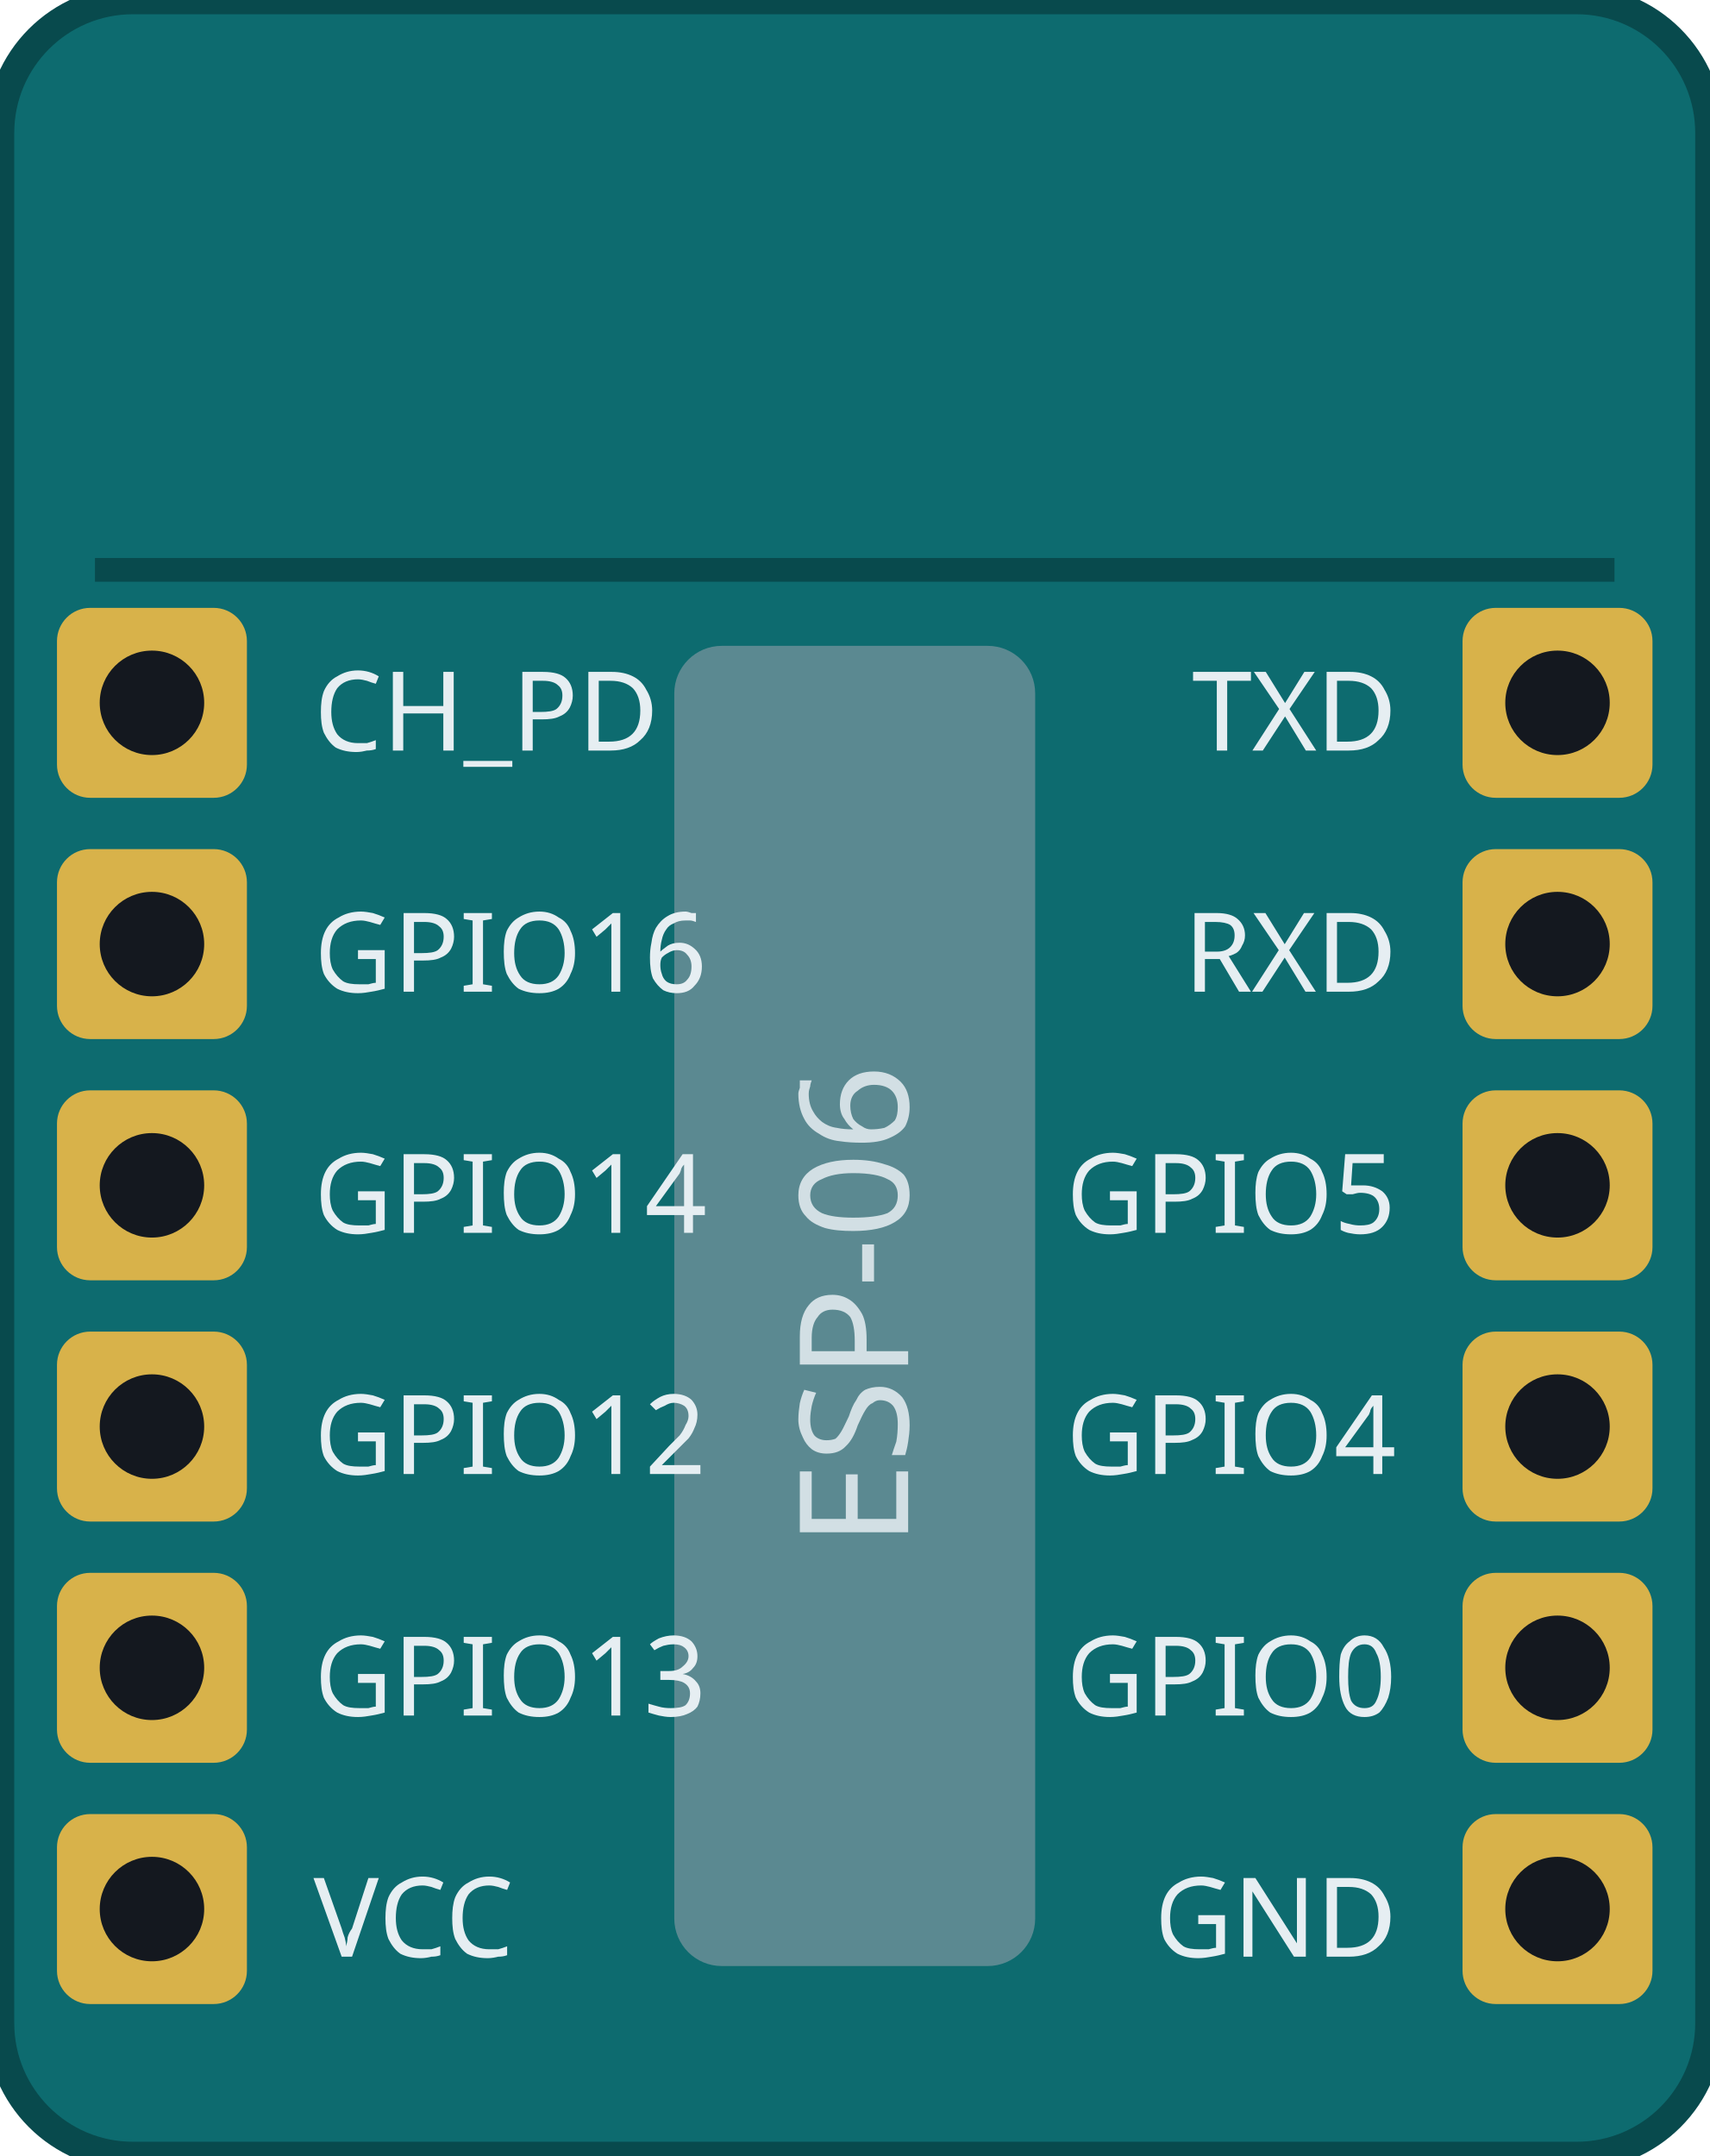
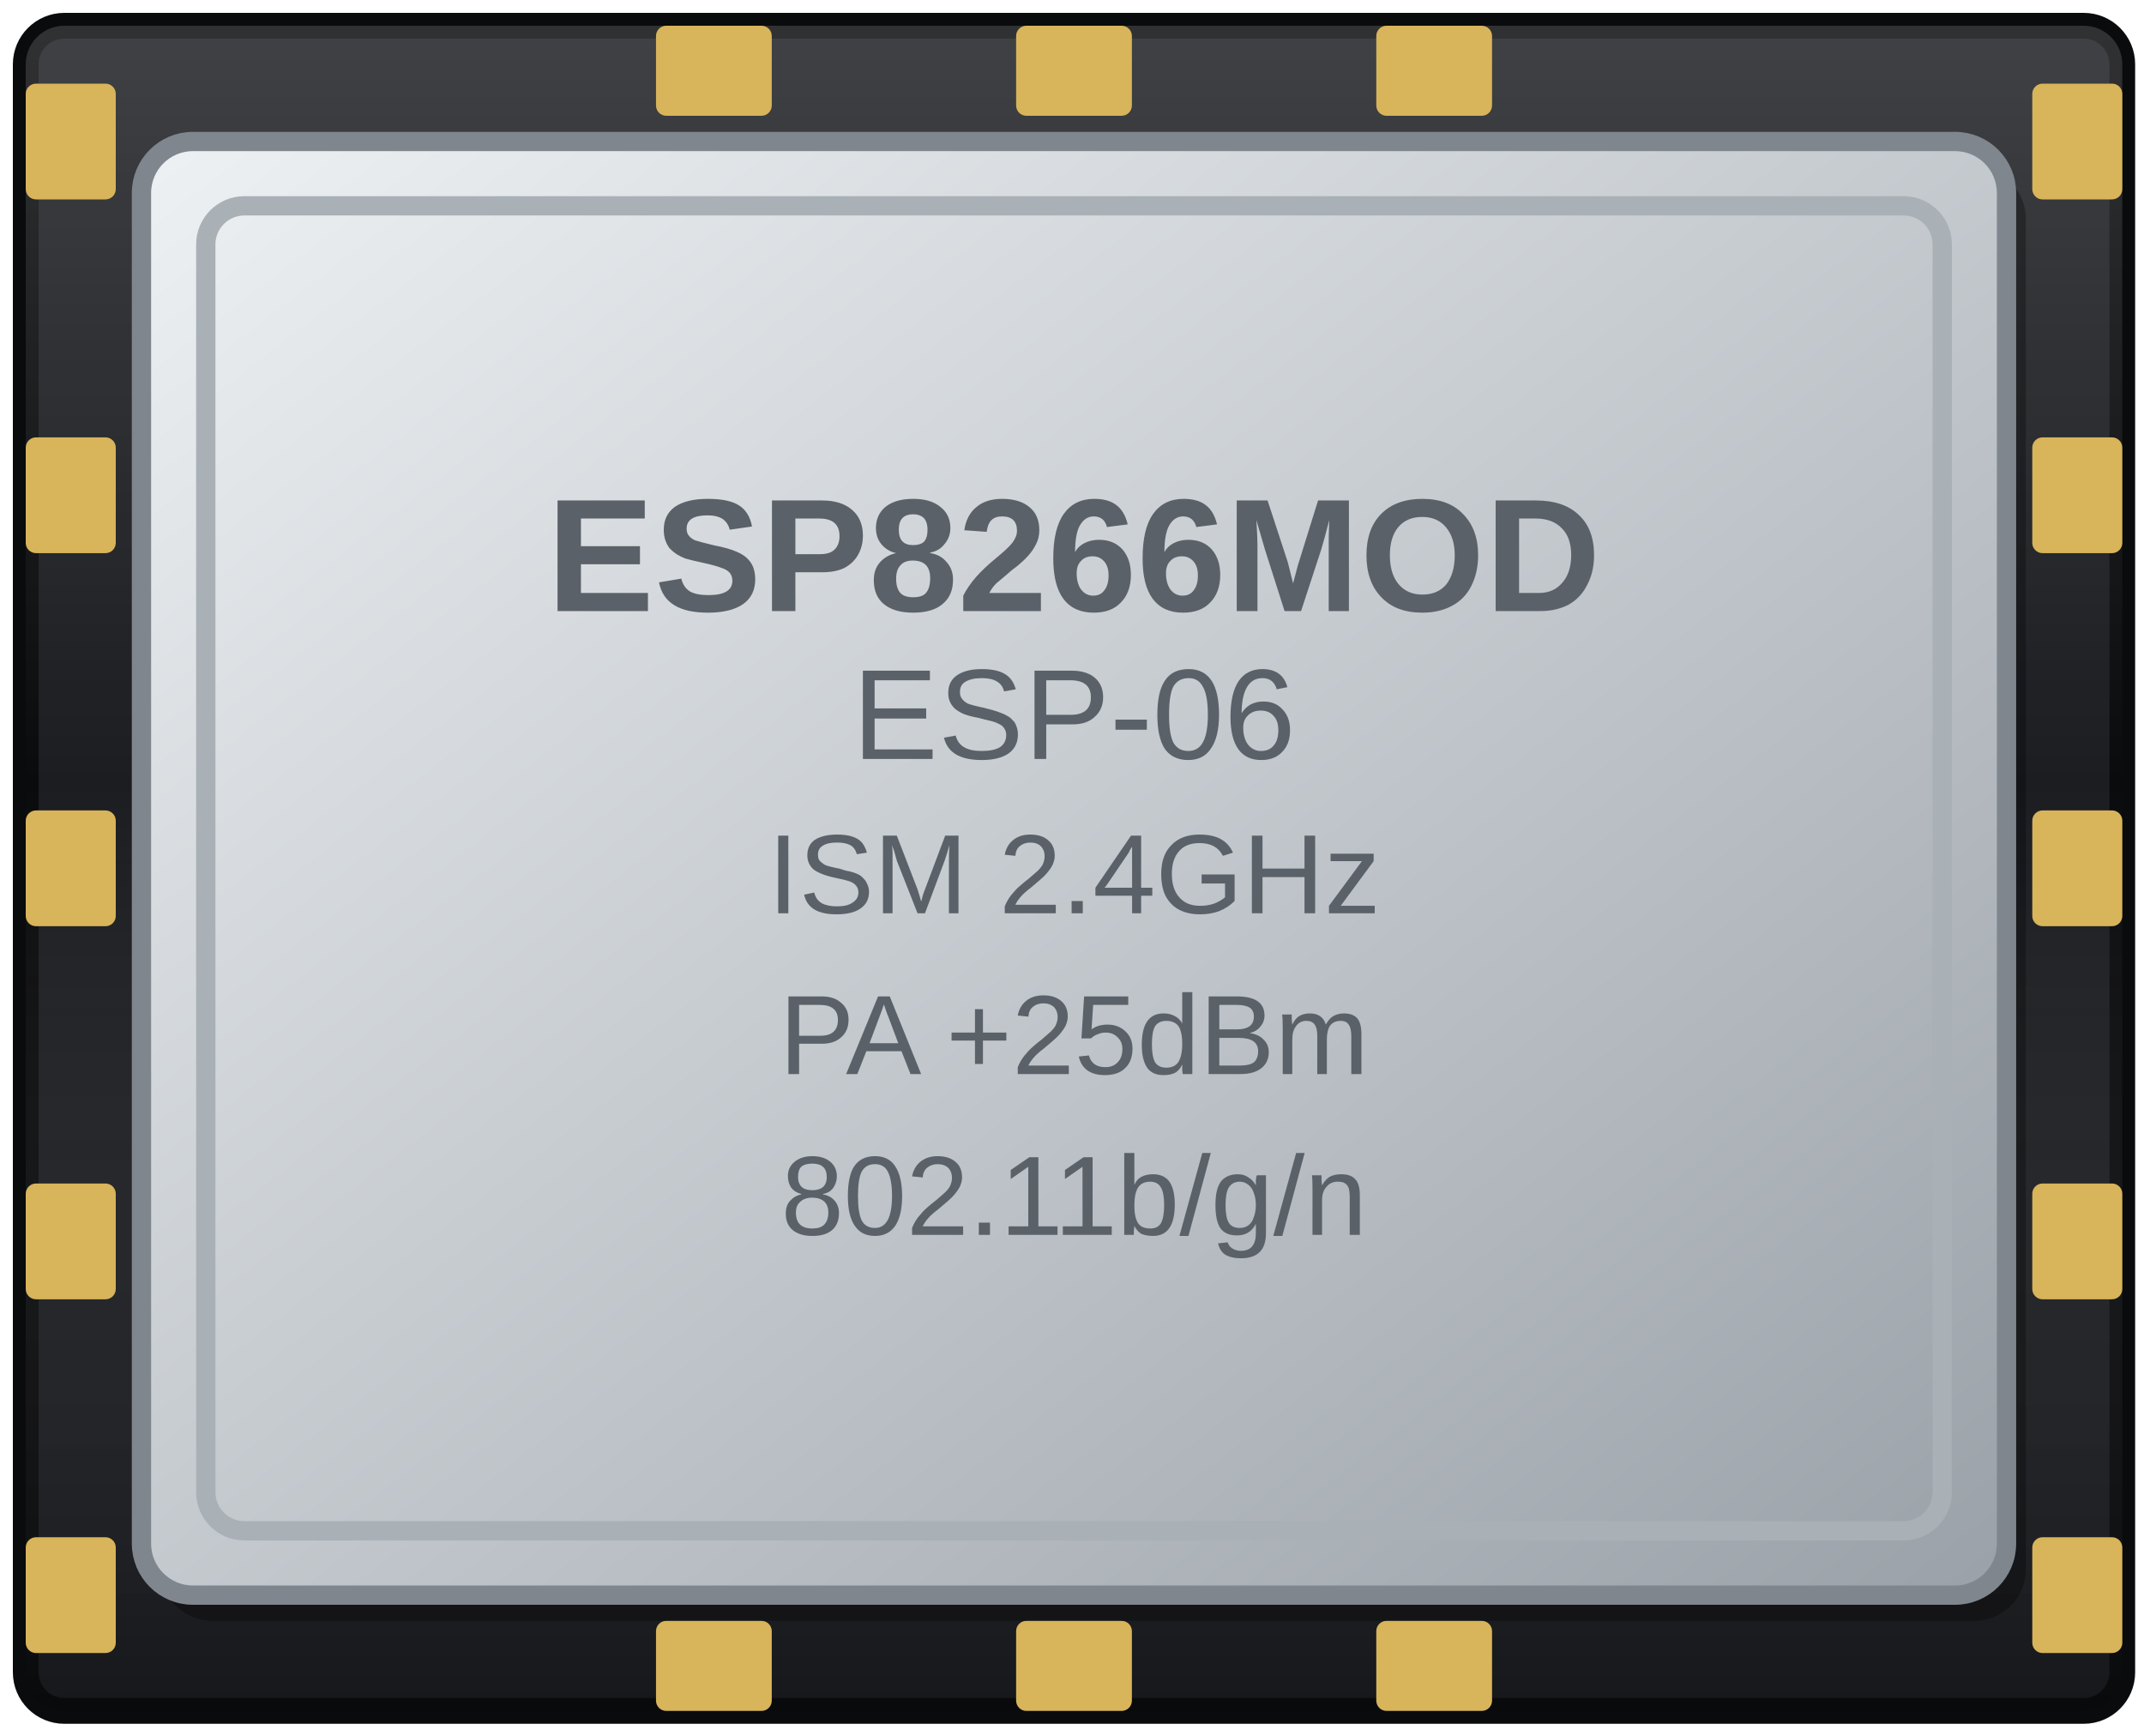
- <svg xmlns="http://www.w3.org/2000/svg" version="1.1" width="18.0mm" height="22.7mm" viewBox="0 0 18.0 22.7">
-   <rect x="0" y="0" width="18.0" height="22.7" rx="1.4" fill="#0d6b6f" />
-   <rect x="0" y="0" width="18.0" height="22.7" rx="1.4" fill="none" stroke="#084a4d" stroke-width="0.3" />
-   <line x1="1.0" y1="6.00" x2="17.00" y2="6.00" stroke="#084a4d" stroke-width="0.25" />
-   <rect x="7.10" y="6.80" width="3.8" height="13.90" rx="0.5" fill="#9aa3ad" opacity="0.55" />
-   <rect x="0.60" y="6.40" width="2.0" height="2.0" rx="0.35" fill="#d8b24a" />
-   <circle cx="1.60" cy="7.40" r="0.55" fill="#14181f" />
-   <rect x="0.60" y="8.94" width="2.0" height="2.0" rx="0.35" fill="#d8b24a" />
-   <circle cx="1.60" cy="9.94" r="0.55" fill="#14181f" />
-   <rect x="0.60" y="11.48" width="2.0" height="2.0" rx="0.35" fill="#d8b24a" />
-   <circle cx="1.60" cy="12.48" r="0.55" fill="#14181f" />
-   <rect x="0.60" y="14.02" width="2.0" height="2.0" rx="0.35" fill="#d8b24a" />
-   <circle cx="1.60" cy="15.02" r="0.55" fill="#14181f" />
-   <rect x="0.60" y="16.56" width="2.0" height="2.0" rx="0.35" fill="#d8b24a" />
-   <circle cx="1.60" cy="17.56" r="0.55" fill="#14181f" />
-   <rect x="0.60" y="19.10" width="2.0" height="2.0" rx="0.35" fill="#d8b24a" />
-   <circle cx="1.60" cy="20.10" r="0.55" fill="#14181f" />
-   <rect x="15.40" y="6.40" width="2.0" height="2.0" rx="0.35" fill="#d8b24a" />
-   <circle cx="16.40" cy="7.40" r="0.55" fill="#14181f" />
-   <rect x="15.40" y="8.94" width="2.0" height="2.0" rx="0.35" fill="#d8b24a" />
-   <circle cx="16.40" cy="9.94" r="0.55" fill="#14181f" />
-   <rect x="15.40" y="11.48" width="2.0" height="2.0" rx="0.35" fill="#d8b24a" />
-   <circle cx="16.40" cy="12.48" r="0.55" fill="#14181f" />
-   <rect x="15.40" y="14.02" width="2.0" height="2.0" rx="0.35" fill="#d8b24a" />
-   <circle cx="16.40" cy="15.02" r="0.55" fill="#14181f" />
-   <rect x="15.40" y="16.56" width="2.0" height="2.0" rx="0.35" fill="#d8b24a" />
-   <circle cx="16.40" cy="17.56" r="0.55" fill="#14181f" />
-   <rect x="15.40" y="19.10" width="2.0" height="2.0" rx="0.35" fill="#d8b24a" />
-   <circle cx="16.40" cy="20.10" r="0.55" fill="#14181f" />
-   <text x="3.30" y="7.90" fill="#e6eef2" font-size="1.15px" font-family="Verdana">CH_PD</text>
-   <text x="3.30" y="10.44" fill="#e6eef2" font-size="1.15px" font-family="Verdana">GPIO16</text>
-   <text x="3.30" y="12.98" fill="#e6eef2" font-size="1.15px" font-family="Verdana">GPIO14</text>
-   <text x="3.30" y="15.52" fill="#e6eef2" font-size="1.15px" font-family="Verdana">GPIO12</text>
-   <text x="3.30" y="18.06" fill="#e6eef2" font-size="1.15px" font-family="Verdana">GPIO13</text>
-   <text x="3.30" y="20.60" fill="#e6eef2" font-size="1.15px" font-family="Verdana">VCC</text>
-   <text x="14.70" y="7.90" fill="#e6eef2" font-size="1.15px" text-anchor="end" font-family="Verdana">TXD</text>
-   <text x="14.70" y="10.44" fill="#e6eef2" font-size="1.15px" text-anchor="end" font-family="Verdana">RXD</text>
-   <text x="14.70" y="12.98" fill="#e6eef2" font-size="1.15px" text-anchor="end" font-family="Verdana">GPIO5</text>
-   <text x="14.70" y="15.52" fill="#e6eef2" font-size="1.15px" text-anchor="end" font-family="Verdana">GPIO4</text>
-   <text x="14.70" y="18.06" fill="#e6eef2" font-size="1.15px" text-anchor="end" font-family="Verdana">GPIO0</text>
-   <text x="14.70" y="20.60" fill="#e6eef2" font-size="1.15px" text-anchor="end" font-family="Verdana">GND</text>
-   <text x="9.00" y="14.31" fill="#e6eef2" font-size="1.6px" text-anchor="middle" font-family="Verdana" opacity="0.85" transform="rotate(-90 9.00 13.75)">ESP-06</text>
+ <svg xmlns="http://www.w3.org/2000/svg" version="1.1" width="63px" height="51px" viewBox="0 0 63 51">
+   <defs>
+     <linearGradient id="luz" x1="0" y1="0" x2="0" y2="1">
+       <stop offset="0" stop-color="#ffffff" stop-opacity="0.16" />
+       <stop offset="0.45" stop-color="#ffffff" stop-opacity="0" />
+       <stop offset="1" stop-color="#000000" stop-opacity="0.22" />
+     </linearGradient>
+     <linearGradient id="metal" x1="0" y1="0" x2="0" y2="1">
+       <stop offset="0" stop-color="#f4f6f8" />
+       <stop offset="0.5" stop-color="#b9bfc6" />
+       <stop offset="1" stop-color="#868d95" />
+     </linearGradient>
+     <linearGradient id="metal-h" x1="0" y1="0" x2="1" y2="0">
+       <stop offset="0" stop-color="#8a9199" />
+       <stop offset="0.35" stop-color="#eef1f4" />
+       <stop offset="0.7" stop-color="#b3b9c0" />
+       <stop offset="1" stop-color="#7c838b" />
+     </linearGradient>
+     <radialGradient id="lata" cx="0.4" cy="0.38" r="0.66">
+       <stop offset="0" stop-color="#f6f8fa" />
+       <stop offset="0.6" stop-color="#c3c9cf" />
+       <stop offset="1" stop-color="#8c939b" />
+     </radialGradient>
+     <linearGradient id="plastico" x1="0" y1="0" x2="0" y2="1">
+       <stop offset="0" stop-color="#3a3c40" />
+       <stop offset="1" stop-color="#16171a" />
+     </linearGradient>
+     <linearGradient id="ouro" x1="0" y1="0" x2="0" y2="1">
+       <stop offset="0" stop-color="#f4dc8c" />
+       <stop offset="1" stop-color="#b88a2c" />
+     </linearGradient>
+     <linearGradient id="blindagem" x1="0" y1="0" x2="1" y2="1">
+       <stop offset="0" stop-color="#eef1f3" />
+       <stop offset="0.45" stop-color="#c8cdd2" />
+       <stop offset="1" stop-color="#9aa1a8" />
+     </linearGradient>
+     <radialGradient id="cupula" cx="0.36" cy="0.3" r="0.78">
+       <stop offset="0" stop-color="#ffffff" stop-opacity="0.6" />
+       <stop offset="0.32" stop-color="#ffffff" stop-opacity="0.1" />
+       <stop offset="1" stop-color="#000000" stop-opacity="0.32" />
+     </radialGradient>
+     <linearGradient id="ceramica" x1="0" y1="0" x2="0" y2="1">
+       <stop offset="0" stop-color="#f4f1e8" />
+       <stop offset="1" stop-color="#cfc9b8" />
+     </linearGradient>
+   </defs>
+   <path fill-rule="evenodd" d="M1.89 0.756 L61.228 0.756 A1.134 1.134 0 0 1 62.362 1.89 L62.362 49.134 A1.134 1.134 0 0 1 61.228 50.268 L1.89 50.268 A1.134 1.134 0 0 1 0.756 49.134 L0.756 1.89 A1.134 1.134 0 0 1 1.89 0.756 Z" fill="#1b1d21" stroke="#0a0b0d" stroke-width="0.756" />
+   <path fill-rule="evenodd" d="M1.89 0.756 L61.228 0.756 A1.134 1.134 0 0 1 62.362 1.89 L62.362 49.134 A1.134 1.134 0 0 1 61.228 50.268 L1.89 50.268 A1.134 1.134 0 0 1 0.756 49.134 L0.756 1.89 A1.134 1.134 0 0 1 1.89 0.756 Z" fill="url(#luz)" />
+   <rect x="0.756" y="12.85" width="2.646" height="3.402" rx="0.302" fill="#d8b45a" />
+   <rect x="0.756" y="23.811" width="2.646" height="3.402" rx="0.302" fill="#d8b45a" />
+   <rect x="0.756" y="34.772" width="2.646" height="3.402" rx="0.302" fill="#d8b45a" />
+   <rect x="19.276" y="0.756" width="3.402" height="2.646" rx="0.302" fill="#d8b45a" />
+   <rect x="29.858" y="0.756" width="3.402" height="2.646" rx="0.302" fill="#d8b45a" />
+   <rect x="40.441" y="0.756" width="3.402" height="2.646" rx="0.302" fill="#d8b45a" />
+   <rect x="59.717" y="12.85" width="2.646" height="3.402" rx="0.302" fill="#d8b45a" />
+   <rect x="59.717" y="23.811" width="2.646" height="3.402" rx="0.302" fill="#d8b45a" />
+   <rect x="59.717" y="34.772" width="2.646" height="3.402" rx="0.302" fill="#d8b45a" />
+   <rect x="19.276" y="47.622" width="3.402" height="2.646" rx="0.302" fill="#d8b45a" />
+   <rect x="29.858" y="47.622" width="3.402" height="2.646" rx="0.302" fill="#d8b45a" />
+   <rect x="40.441" y="47.622" width="3.402" height="2.646" rx="0.302" fill="#d8b45a" />
+   <rect x="0.756" y="2.457" width="2.646" height="3.402" rx="0.302" fill="#d8b45a" />
+   <rect x="59.717" y="2.457" width="2.646" height="3.402" rx="0.302" fill="#d8b45a" />
+   <rect x="59.717" y="45.165" width="2.646" height="3.402" rx="0.302" fill="#d8b45a" />
+   <rect x="0.756" y="45.165" width="2.646" height="3.402" rx="0.302" fill="#d8b45a" />
+   <rect x="4.724" y="4.913" width="54.803" height="42.709" rx="1.512" fill="#000000" fill-opacity="0.3" />
+   <rect x="4.157" y="4.157" width="54.803" height="42.709" rx="1.512" fill="url(#blindagem)" stroke="#7f868d" stroke-width="0.567" />
+   <rect x="6.047" y="6.047" width="51.024" height="38.929" rx="1.134" fill="none" stroke="#a9b0b6" stroke-width="0.567" />
+   <text transform="translate(31.559 16.063) rotate(0)" x="0" y="1.89" font-family="Arial" font-weight="bold" font-size="4.724" fill="#5b6168" text-anchor="middle">ESP8266MOD</text>
+   <text transform="translate(31.559 20.787) rotate(0)" x="0" y="1.512" font-family="Arial" font-weight="normal" font-size="3.78" fill="#5b6168" text-anchor="middle">ESP-06</text>
+   <text transform="translate(31.559 25.512) rotate(0)" x="0" y="1.323" font-family="Arial" font-weight="normal" font-size="3.307" fill="#5b6168" text-anchor="middle">ISM 2.4GHz</text>
+   <text transform="translate(31.559 30.236) rotate(0)" x="0" y="1.323" font-family="Arial" font-weight="normal" font-size="3.307" fill="#5b6168" text-anchor="middle">PA +25dBm</text>
+   <text transform="translate(31.559 34.961) rotate(0)" x="0" y="1.323" font-family="Arial" font-weight="normal" font-size="3.307" fill="#5b6168" text-anchor="middle">802.11b/g/n</text>
</svg>
